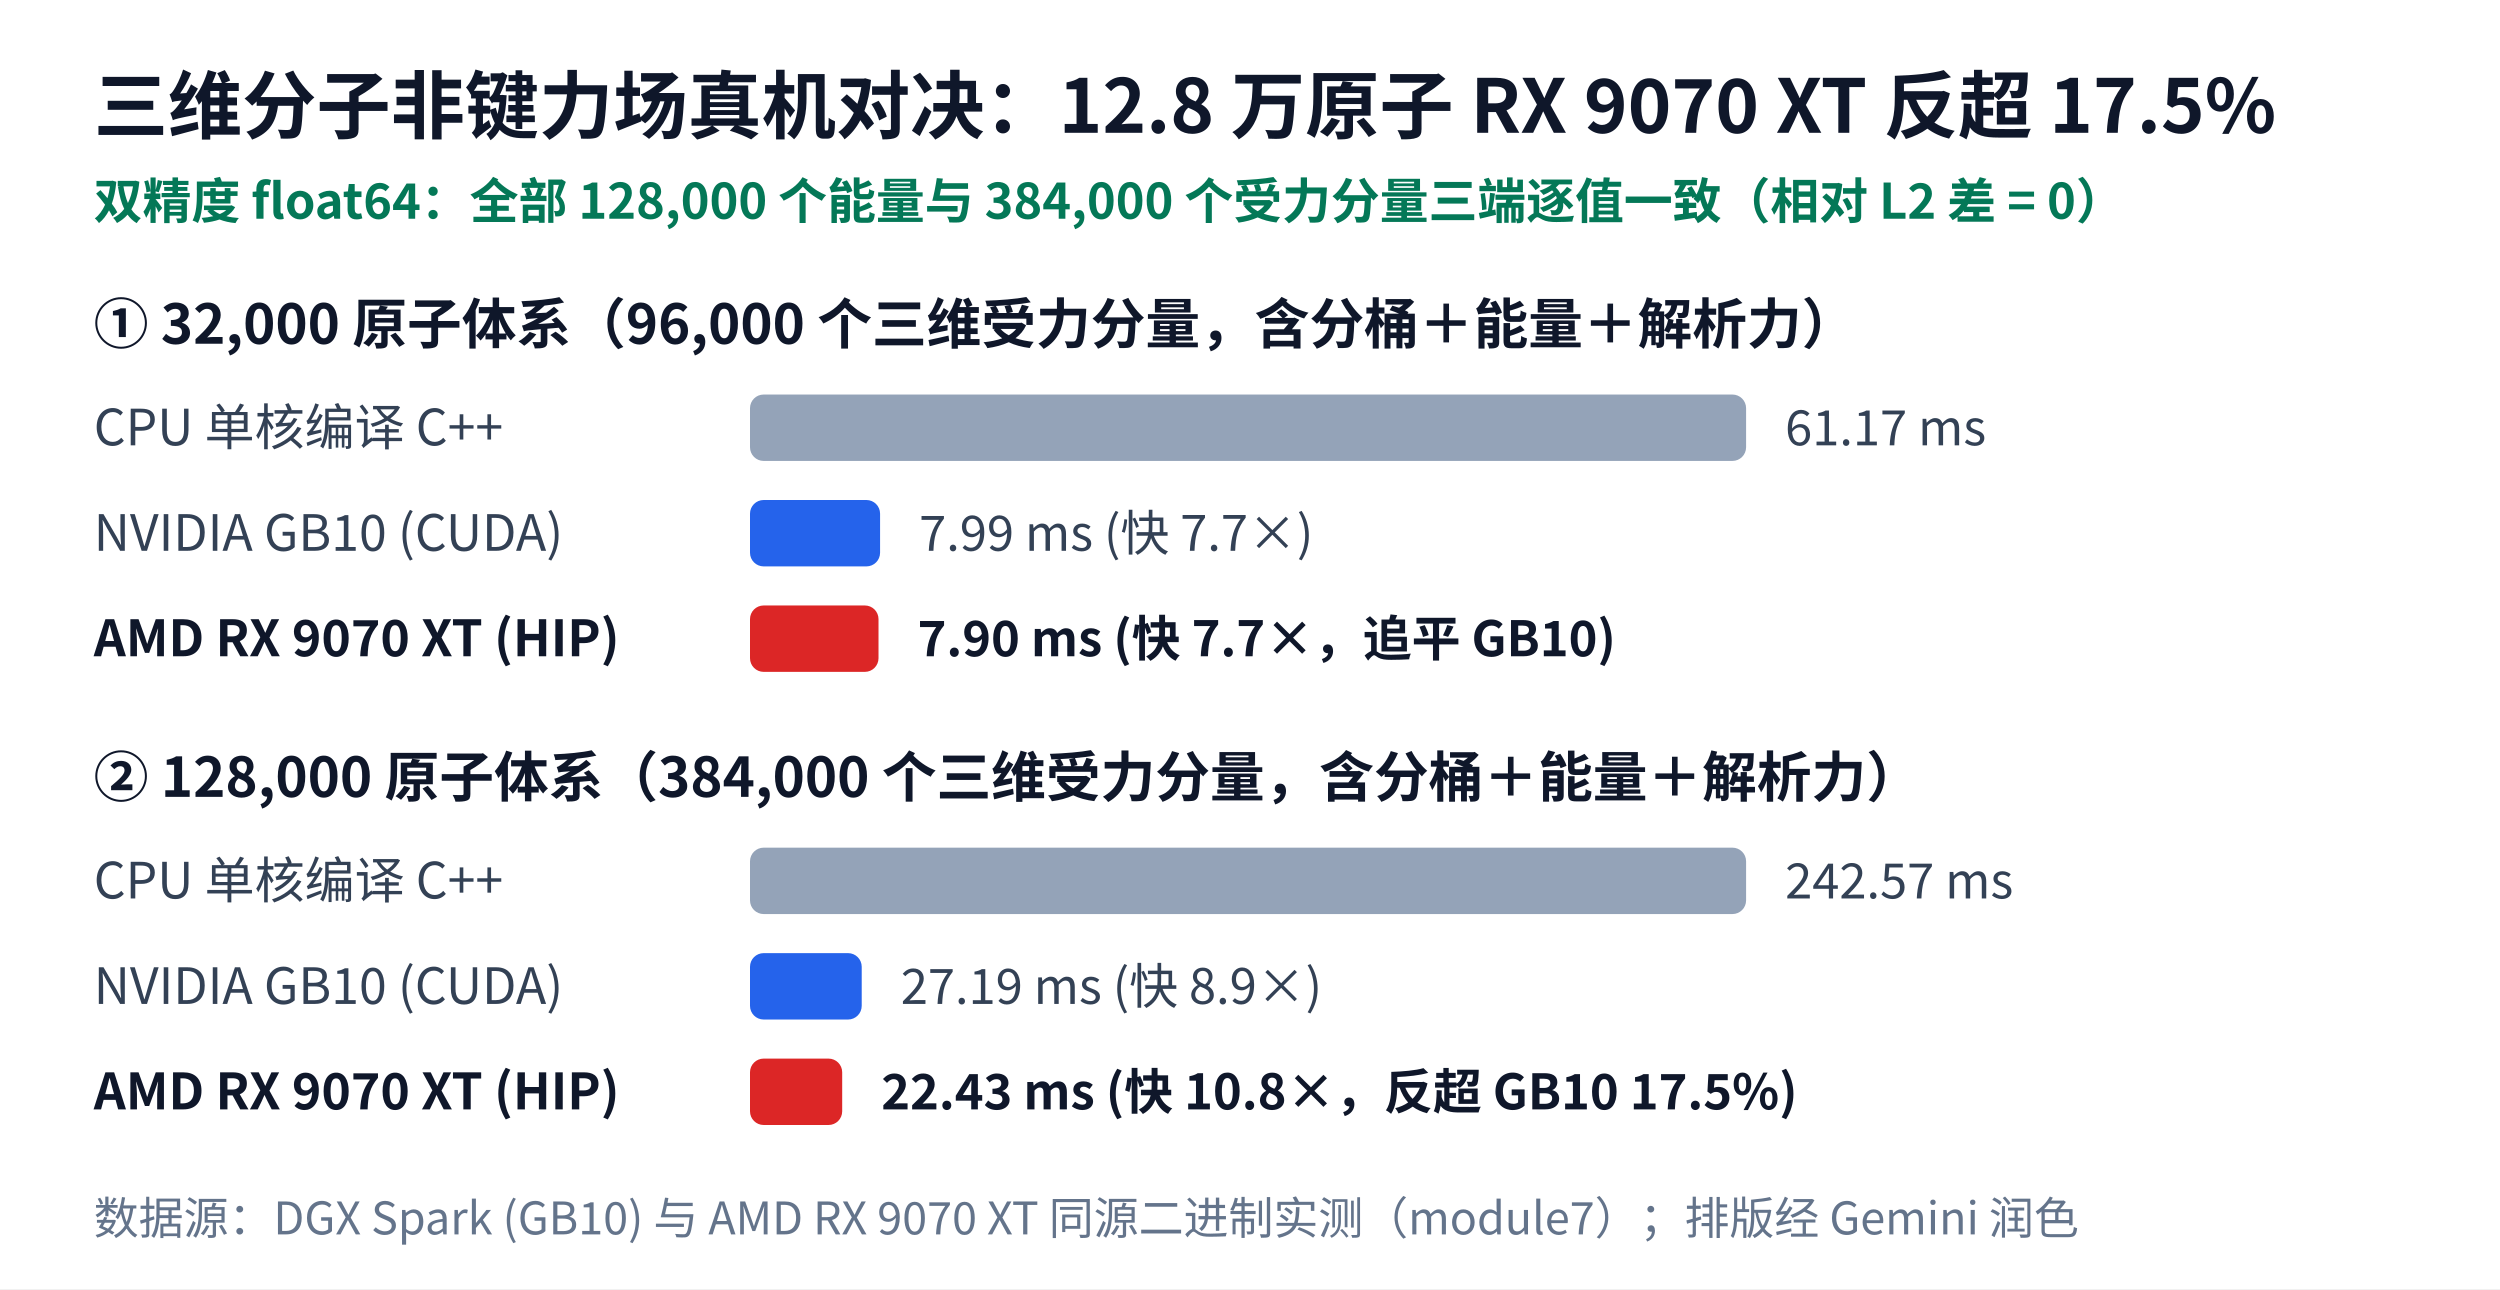
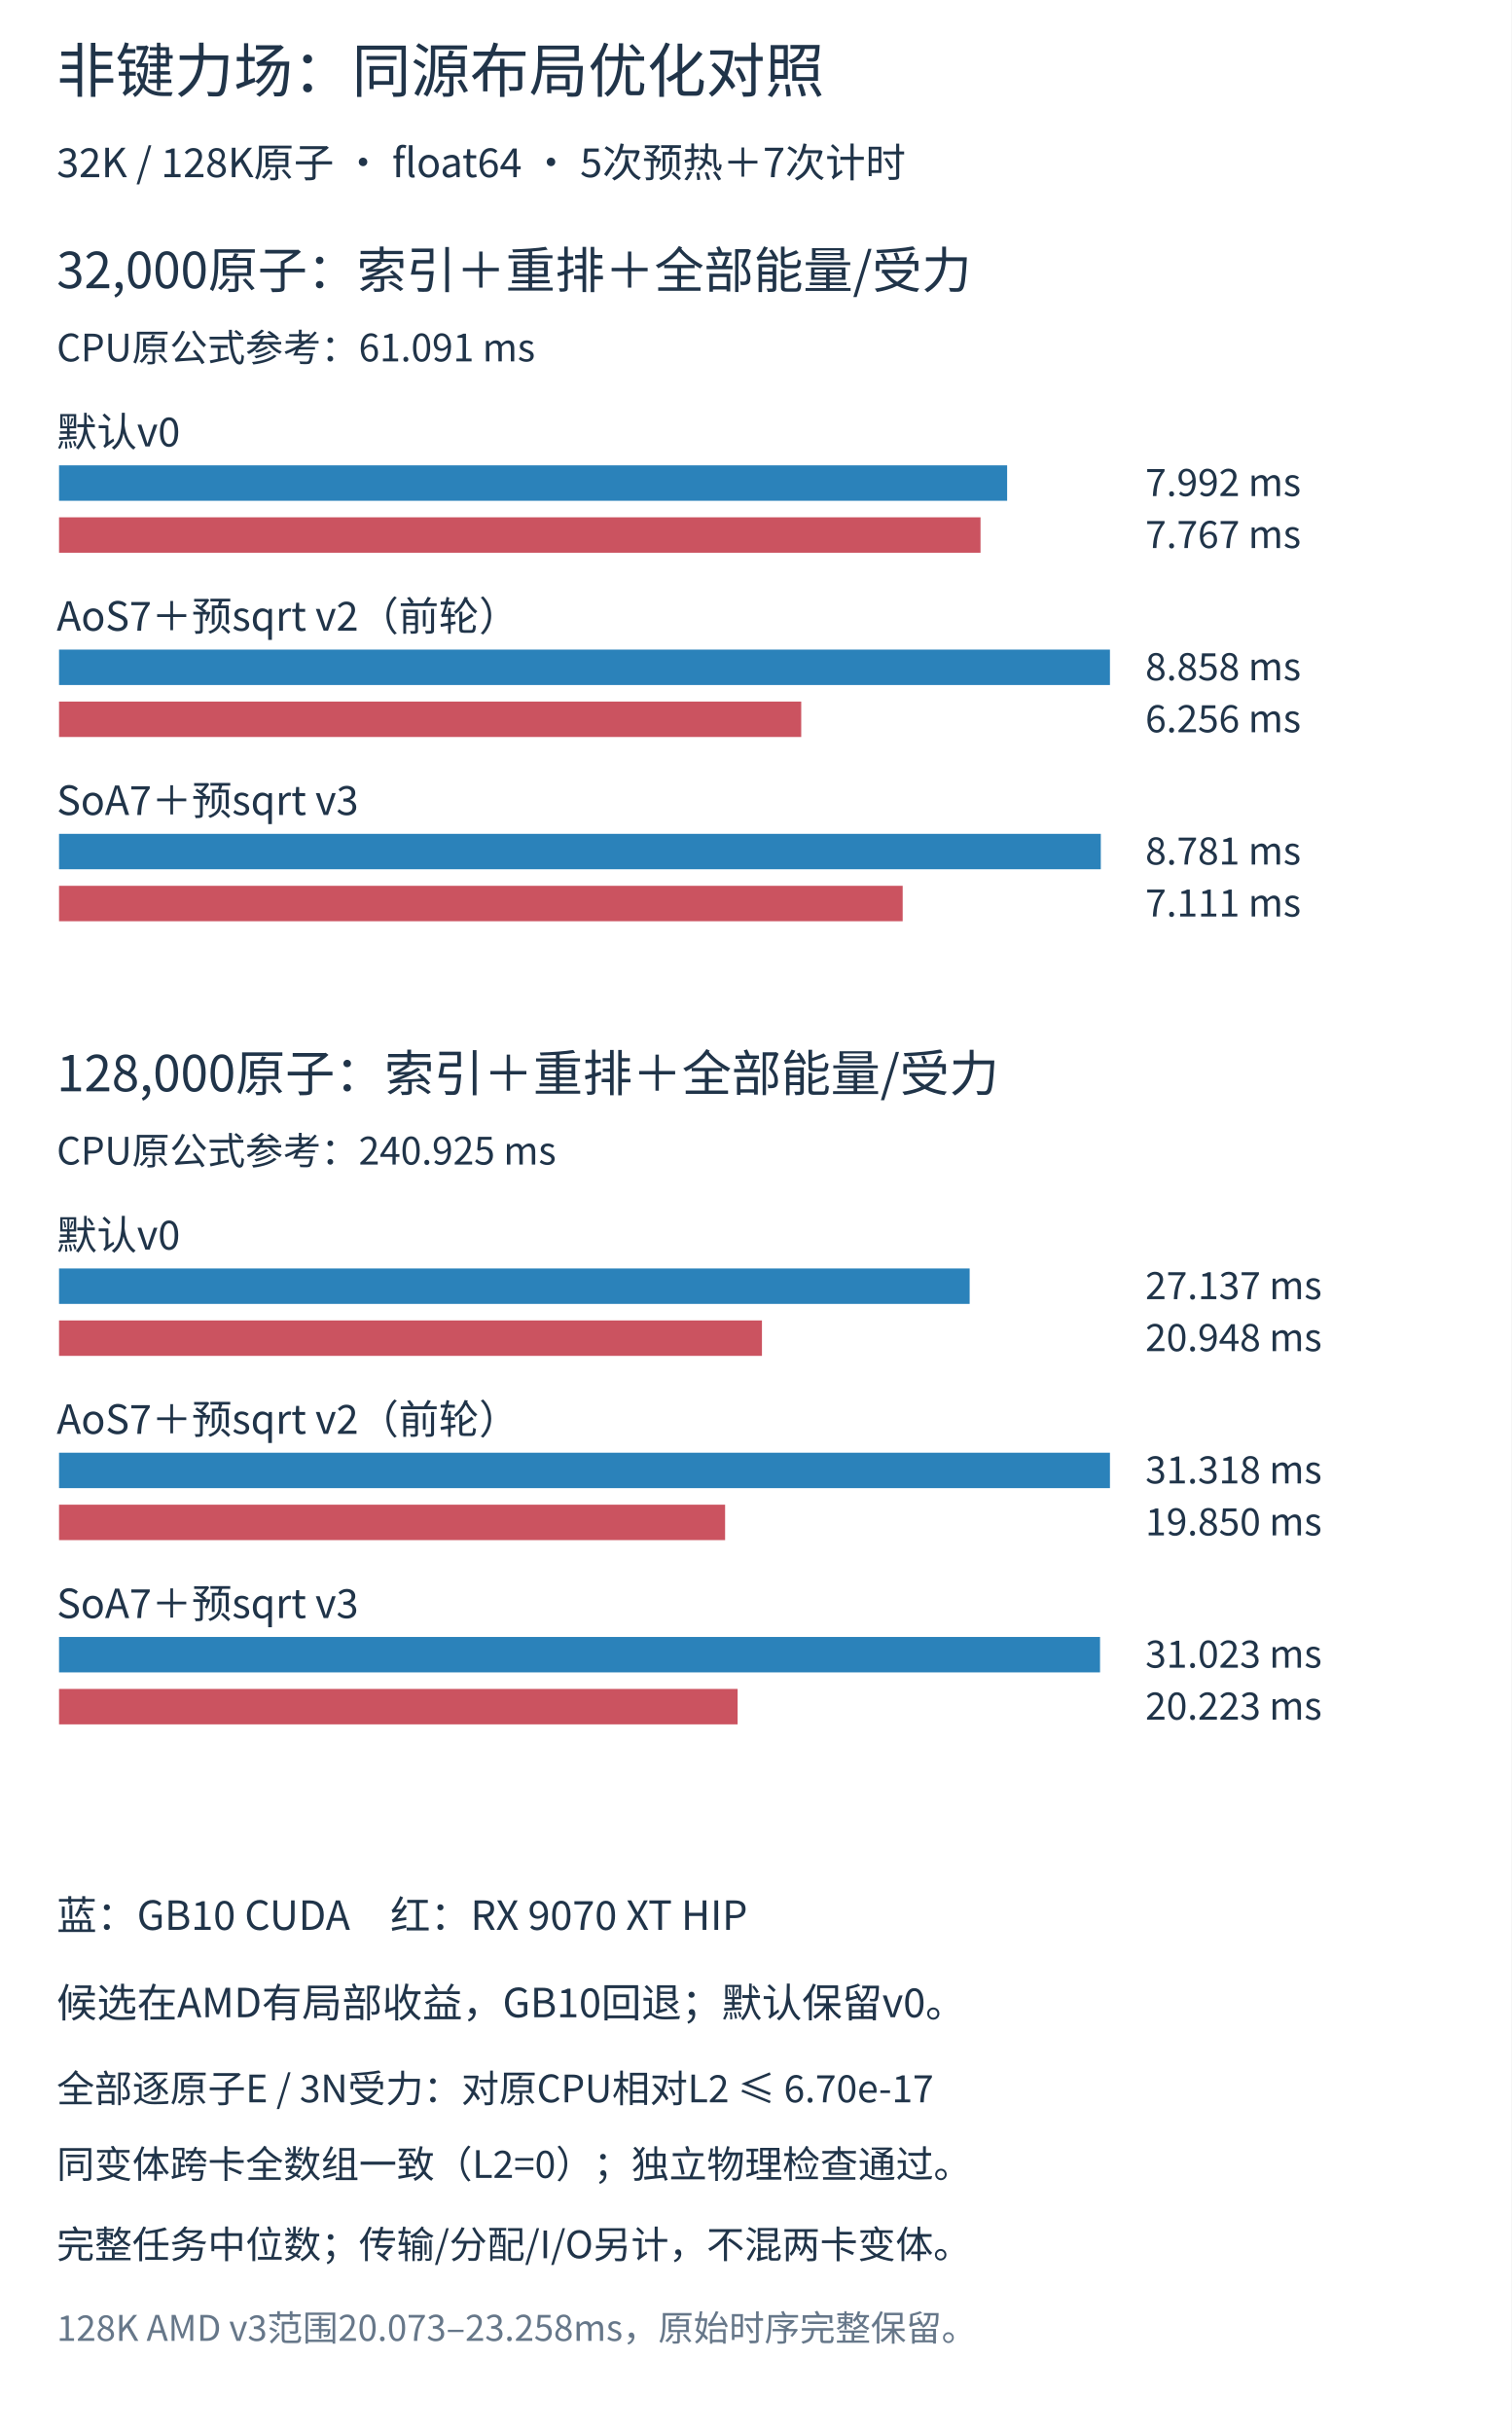
- <svg xmlns="http://www.w3.org/2000/svg" width="640" height="330" viewBox="0 0 640 330" font-family="'WenQuanYi Micro Hei','Noto Sans CJK SC',sans-serif">
-   <rect width="640" height="330" fill="#ffffff" />
-   <text x="24" y="34" font-size="19" font-weight="bold" fill="#0f172a">三维分子非键力场真机对决：12.8 万原子 RX 9070 XT 反超 17.5%</text>
-   <text x="24" y="56" font-size="12.5" fill="#047857" font-weight="bold">双精度 float64：全部 128,000 个能量与 384,000 个受力分量三端逐值一致（相对 L2 差 = 0）</text>
-   <text x="24" y="88" font-size="14" font-weight="bold" fill="#0f172a">① 32,000 原子体系（96,000 个三维受力分量，含分桶＋能量＋解析力）</text>
-   <text x="24" y="114" font-size="12.8" font-weight="normal" fill="#334155">CPU 单核编译 C++</text>
-   <rect x="192" y="101" width="255.0" height="17" rx="3.5" fill="#94a3b8" />
-   <text x="457.0" y="114" font-size="12.5" font-weight="normal" fill="#334155">61.17 ms</text>
-   <text x="24" y="141" font-size="12.8" font-weight="normal" fill="#334155">NVIDIA GB10 (CUDA)</text>
-   <rect x="192" y="128" width="33.3" height="17" rx="3.5" fill="#2563eb" />
-   <text x="235.3" y="141" font-size="12.5" font-weight="normal" fill="#334155">7.99 ms  (快 7.7×)</text>
-   <text x="24" y="168" font-size="12.8" font-weight="bold" fill="#0f172a">AMD RX 9070 XT (HIP)</text>
-   <rect x="192" y="155" width="32.9" height="17" rx="3.5" fill="#dc2626" />
-   <text x="234.9" y="168" font-size="12.5" font-weight="bold" fill="#0f172a">7.90 ms  (快 7.7×，追平 GB10)</text>
-   <text x="24" y="204" font-size="14" font-weight="bold" fill="#0f172a">② 128,000 原子体系（384,000 个三维受力分量，含分桶＋能量＋解析力）</text>
-   <text x="24" y="230" font-size="12.8" font-weight="normal" fill="#334155">CPU 单核编译 C++</text>
-   <rect x="192" y="217" width="255.0" height="17" rx="3.5" fill="#94a3b8" />
-   <text x="457.0" y="230" font-size="12.5" font-weight="normal" fill="#334155">242.57 ms</text>
-   <text x="24" y="257" font-size="12.8" font-weight="normal" fill="#334155">NVIDIA GB10 (CUDA)</text>
-   <rect x="192" y="244" width="28.6" height="17" rx="3.5" fill="#2563eb" />
-   <text x="230.6" y="257" font-size="12.5" font-weight="normal" fill="#334155">27.19 ms  (快 8.9×)</text>
-   <text x="24" y="284" font-size="12.8" font-weight="bold" fill="#0f172a">AMD RX 9070 XT (HIP)</text>
-   <rect x="192" y="271" width="23.6" height="17" rx="3.5" fill="#dc2626" />
-   <text x="225.6" y="284" font-size="12.5" font-weight="bold" fill="#0f172a">22.43 ms  (快 10.8×，反超 GB10 17.5%)</text>
-   <text x="24" y="316" font-size="11.5" fill="#64748b">数据源：DGX Spark (GB10) 与 AMD RX 9070 XT 同源二进制实测（module7）；排版经 Gemini 润色</text>
+ <svg xmlns="http://www.w3.org/2000/svg" width="640" height="1030" viewBox="0 0 640 1030" font-family="'WenQuanYi Micro Hei','Noto Sans CJK SC',sans-serif">
+   <rect width="640" height="1030" fill="#ffffff" />
+   <text x="24" y="39" font-size="25" fill="#203449">非键力场：同源布局优化对照</text>
+   <text x="24" y="75" font-size="17" fill="#203449">32K / 128K原子 · float64 · 5次预热＋7次计时</text>
+   <text x="24" y="122" font-size="21" fill="#203449">32,000原子：索引＋重排＋全部能量/受力</text>
+   <text x="24" y="153" font-size="16" fill="#203449">CPU原公式参考：61.091 ms</text>
+   <text x="24" y="189" font-size="17" fill="#203449">默认v0</text>
+   <rect x="25" y="197" width="401.467" height="15" fill="#2b82ba" />
+   <text x="485" y="210" font-size="16" fill="#203449">7.992 ms</text>
+   <rect x="25" y="219" width="390.199" height="15" fill="#cb5360" />
+   <text x="485" y="232" font-size="16" fill="#203449">7.767 ms</text>
+   <text x="24" y="267" font-size="17" fill="#203449">AoS7＋预sqrt v2（前轮）</text>
+   <rect x="25" y="275" width="445.000" height="15" fill="#2b82ba" />
+   <text x="485" y="288" font-size="16" fill="#203449">8.858 ms</text>
+   <rect x="25" y="297" width="314.277" height="15" fill="#cb5360" />
+   <text x="485" y="310" font-size="16" fill="#203449">6.256 ms</text>
+   <text x="24" y="345" font-size="17" fill="#203449">SoA7＋预sqrt v3</text>
+   <rect x="25" y="353" width="441.127" height="15" fill="#2b82ba" />
+   <text x="485" y="366" font-size="16" fill="#203449">8.781 ms</text>
+   <rect x="25" y="375" width="357.234" height="15" fill="#cb5360" />
+   <text x="485" y="388" font-size="16" fill="#203449">7.111 ms</text>
+   <text x="24" y="462" font-size="21" fill="#203449">128,000原子：索引＋重排＋全部能量/受力</text>
+   <text x="24" y="493" font-size="16" fill="#203449">CPU原公式参考：240.925 ms</text>
+   <text x="24" y="529" font-size="17" fill="#203449">默认v0</text>
+   <rect x="25" y="537" width="385.593" height="15" fill="#2b82ba" />
+   <text x="485" y="550" font-size="16" fill="#203449">27.137 ms</text>
+   <rect x="25" y="559" width="297.645" height="15" fill="#cb5360" />
+   <text x="485" y="572" font-size="16" fill="#203449">20.948 ms</text>
+   <text x="24" y="607" font-size="17" fill="#203449">AoS7＋预sqrt v2（前轮）</text>
+   <rect x="25" y="615" width="445.000" height="15" fill="#2b82ba" />
+   <text x="485" y="628" font-size="16" fill="#203449">31.318 ms</text>
+   <rect x="25" y="637" width="282.041" height="15" fill="#cb5360" />
+   <text x="485" y="650" font-size="16" fill="#203449">19.850 ms</text>
+   <text x="24" y="685" font-size="17" fill="#203449">SoA7＋预sqrt v3</text>
+   <rect x="25" y="693" width="440.806" height="15" fill="#2b82ba" />
+   <text x="485" y="706" font-size="16" fill="#203449">31.023 ms</text>
+   <rect x="25" y="715" width="287.343" height="15" fill="#cb5360" />
+   <text x="485" y="728" font-size="16" fill="#203449">20.223 ms</text>
+   <text x="24" y="817" font-size="17" fill="#203449">蓝：GB10 CUDA　红：RX 9070 XT HIP</text>
+   <text x="24" y="854" font-size="17" fill="#203449">候选在AMD有局部收益，GB10回退；默认保留v0。</text>
+   <text x="24" y="890" font-size="16" fill="#203449">全部逐原子E / 3N受力：对原CPU相对L2 ≤ 6.70e-17</text>
+   <text x="24" y="922" font-size="16" fill="#203449">同变体跨卡全数组一致（L2=0）；独立物理检查通过。</text>
+   <text x="24" y="956" font-size="16" fill="#203449">完整任务中位数；传输/分配/I/O另计，不混两卡变体。</text>
+   <text x="24" y="991" font-size="15" fill="#667789">128K AMD v3范围20.073–23.258ms，原始时序完整保留。</text>
</svg>
